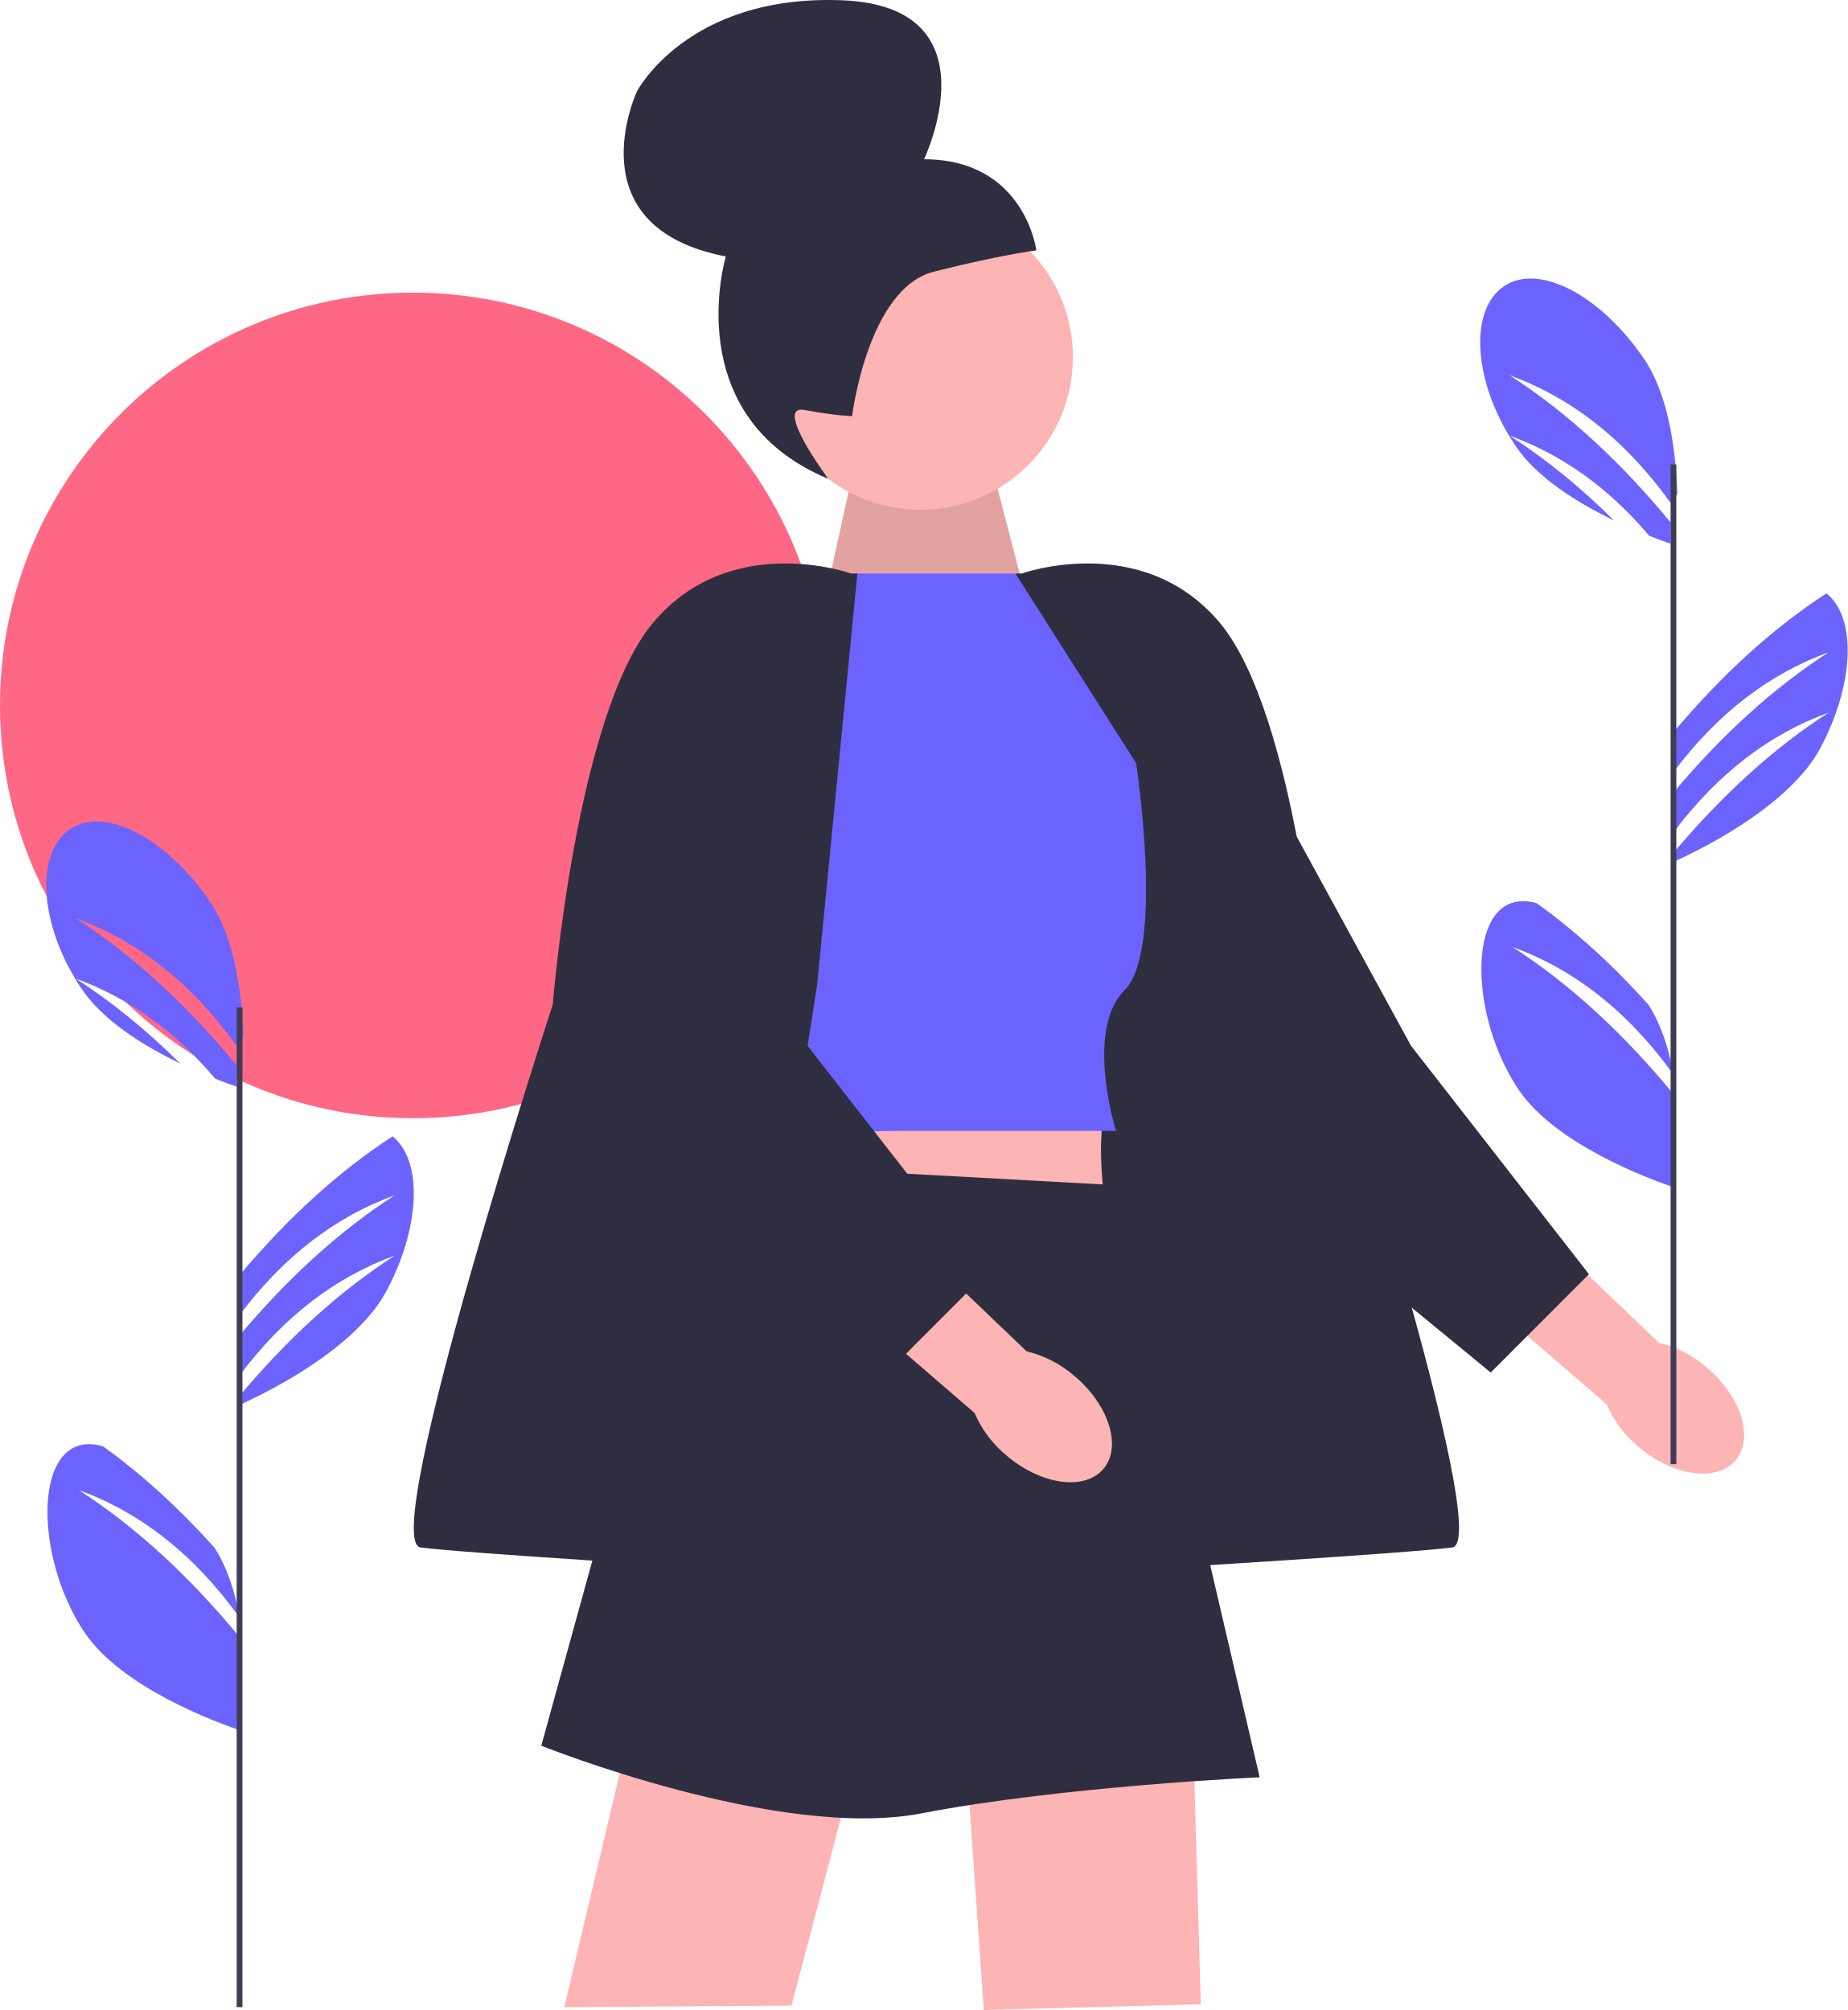
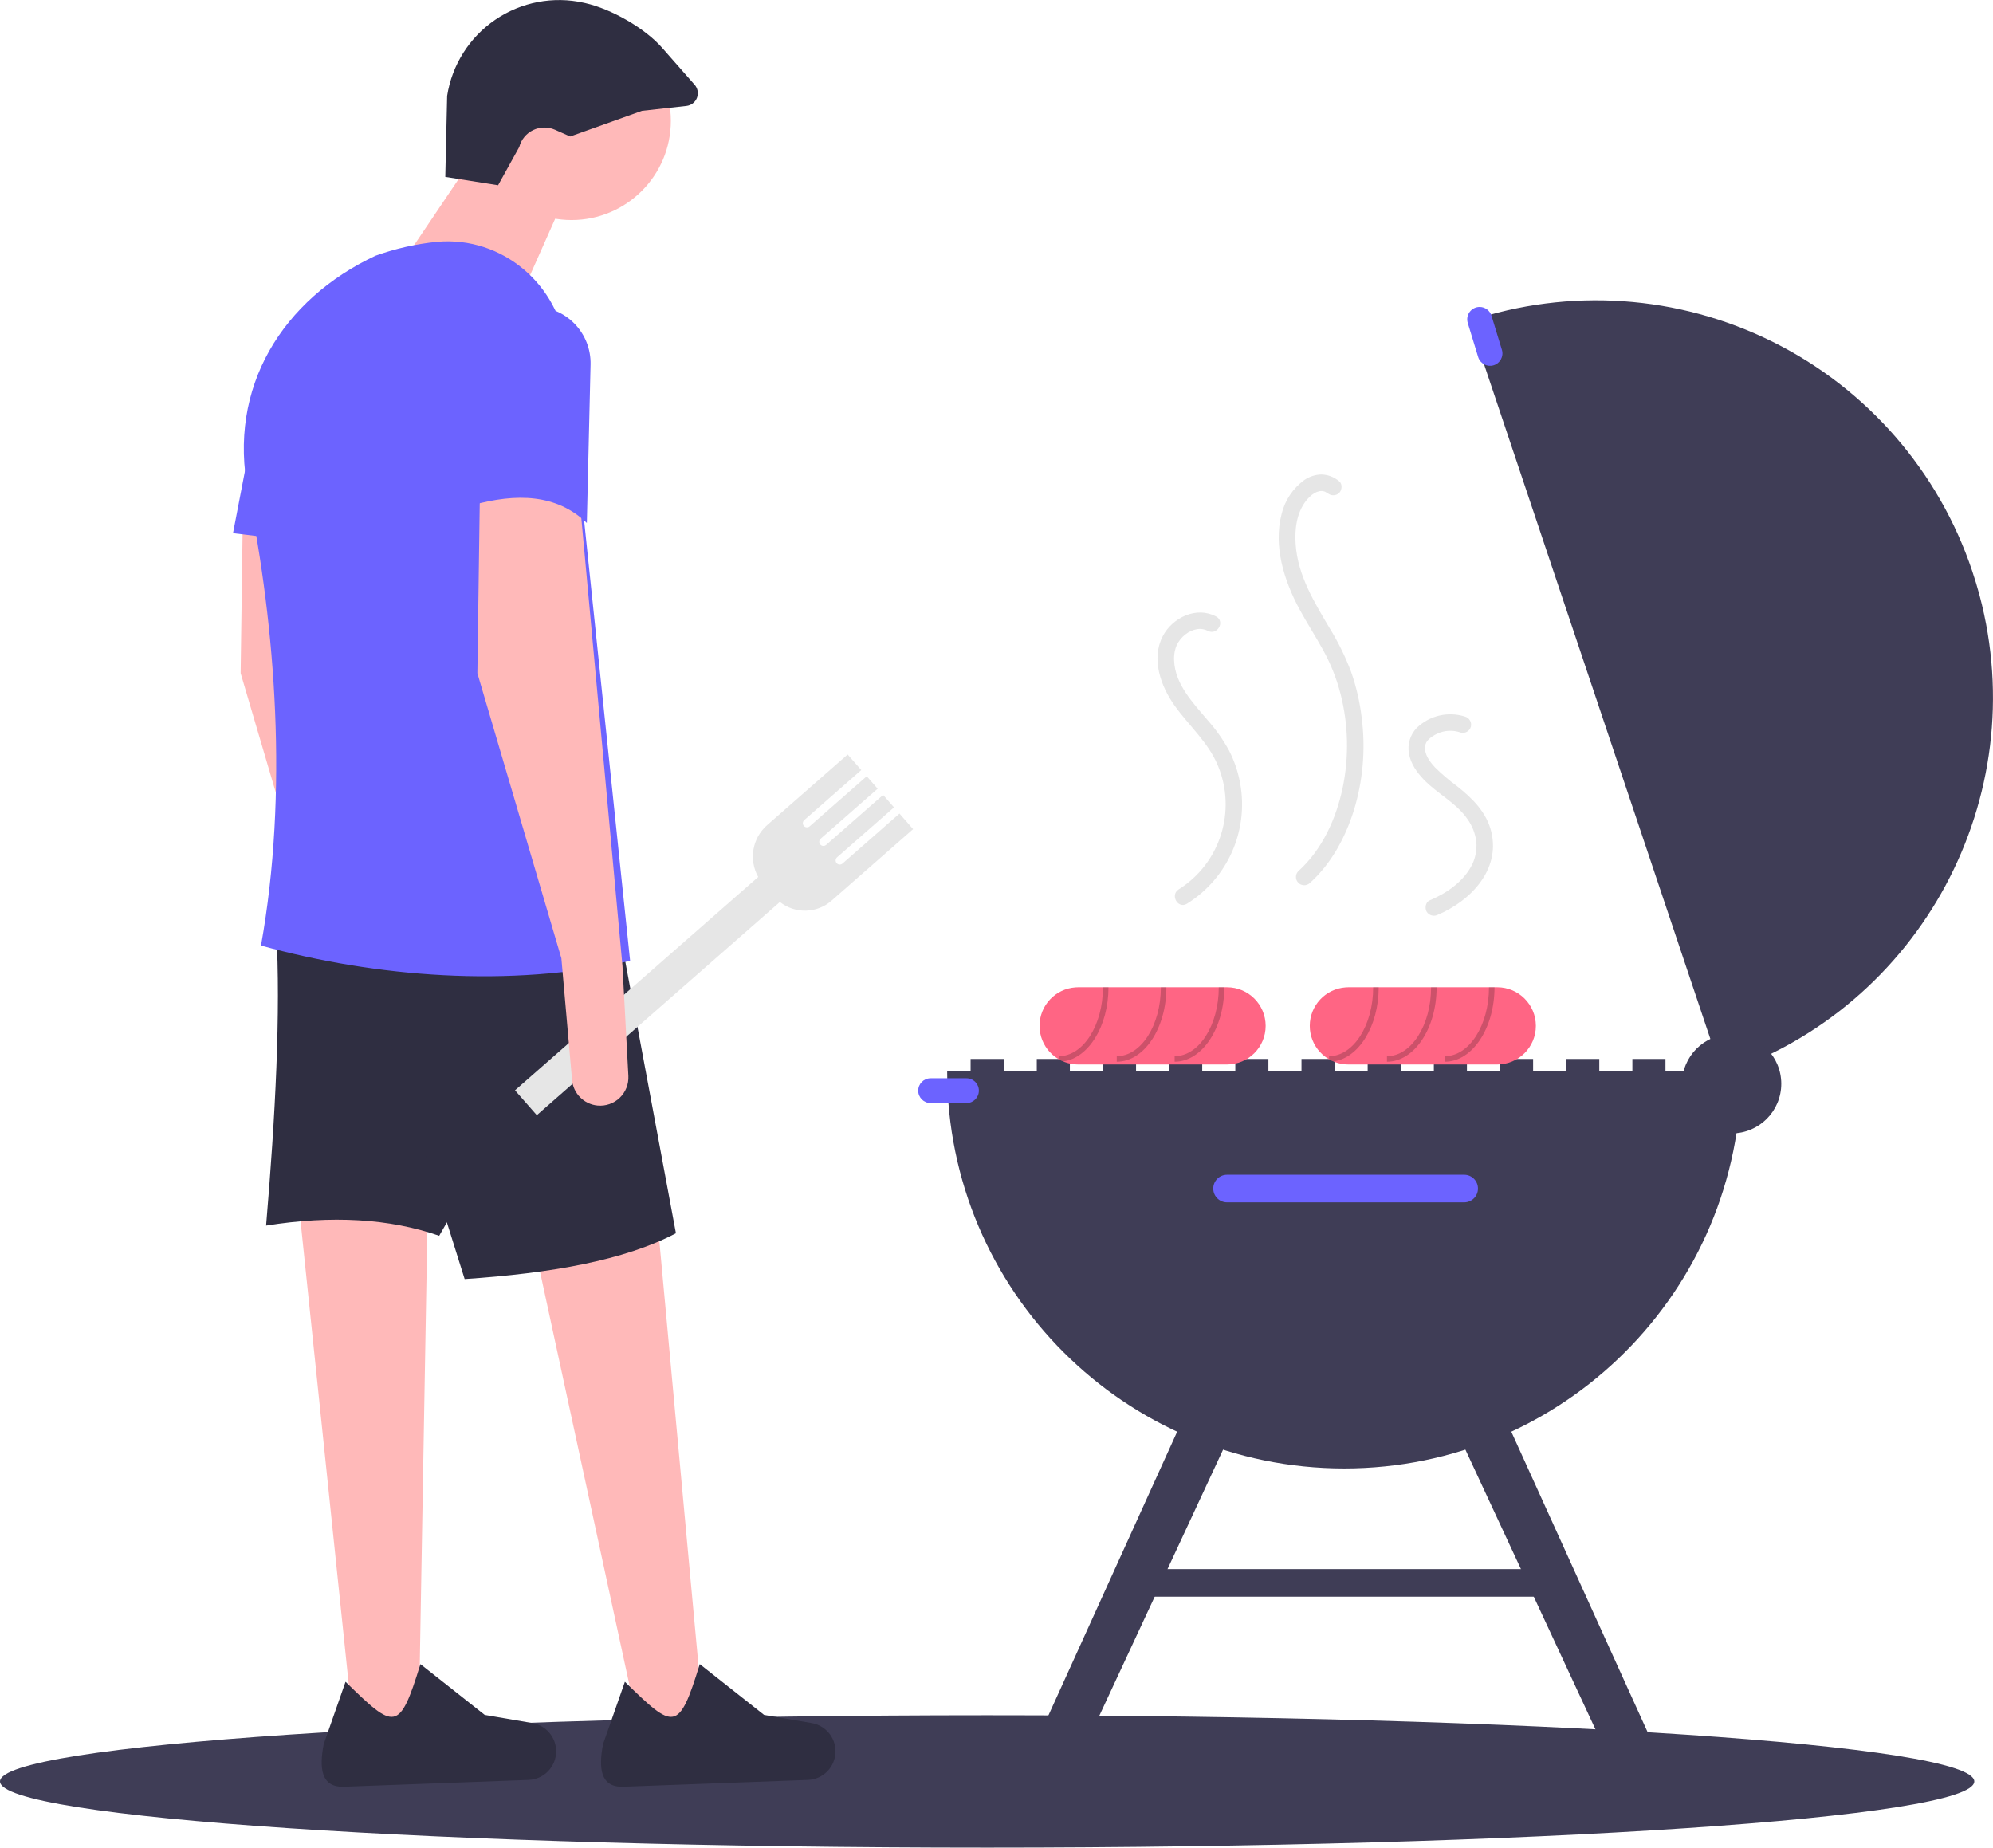
- <svg xmlns="http://www.w3.org/2000/svg" width="642.997" height="699.639" viewBox="0 0 642.997 699.639">
-   <path d="m526.369,329.639c19.9,12.83,38.54,30.01,56,51.2v32.4c-8.52-2.9-41.04-14.92-53.88-33.93-14.84-21.97-17.48-55.32-5.12-63.67,3.22-2.17,7.13-2.44,11.42-1.25,13.53,9.73,26.47,21.53,38.83,35.28,4.38,6.73,7.09,15.3,8.75,23.96v.41c-15.99-22.26-34.79-36.7-56-44.4Z" fill="#6c63ff" />
-   <path d="m525.369,130.639c19.9,12.83,38.54,30.01,56,51.2v7.4c-1.67-.57-4.25-1.48-7.43-2.73-14.28-16.93-30.56-28.33-48.57-34.87,12.6,8.12,24.7,17.99,36.31,29.52-12.28-5.91-26.64-14.67-34.19-25.85-.8-1.18-1.56-2.37-2.28-3.57-12.7-21.08-13.54-44.2-1.84-52.1,12.36-8.35,34.03,3.48,48.87,25.44,8.58,12.71,10.99,32.43,11.48,46.78-.79,1.04-1.57,2.1-2.35,3.18-15.99-22.26-34.79-36.7-56-44.4Z" fill="#6c63ff" />
-   <path d="m638.649,248.844v.01c-1.42,3.93-3.2,7.9-5.32,11.81-3.15,5.82-7.99,11.22-13.47,16.05-5.87,5.18-12.49,9.7-18.58,13.37-8.5,5.13-15.97,8.61-18.91,9.93v-3.15c16.89-20.1,34.85-36.48,54-48.82-20.34,7.38-38.45,20.98-54,41.71v-13.89c16.89-20.1,34.85-36.48,54-48.82-20.34,7.38-38.45,20.98-54,41.71v-13.89c16.67-19.83,34.37-36.04,53.24-48.32,8.84,7.11,9.61,24.26,3.04,42.3v-0Z" fill="#6c63ff" />
-   <circle cx="143.685" cy="245.545" r="143.685" fill="#ff6884" />
-   <path id="uuid-9ac3c440-2c29-483e-b5ea-f157a67fda2d-310" d="m593.865,475.911c12.085,10.18,16.628,24.668,10.148,32.358-6.48,7.69-21.527,5.67-33.615-4.516-4.884-4.003-8.739-9.117-11.242-14.914l-50.66-43.781,21.052-23.336,47.707,45.638c6.14,1.483,11.836,4.415,16.611,8.551h0Z" fill="#fcb4b4" />
-   <polygon points="552.958 443.519 491.027 363.994 432.369 256.639 430.848 405.529 518.774 477.745 552.958 443.519" fill="#2f2e41" />
-   <polygon points="283.556 224.624 297.743 160.118 345.163 162.399 357.336 209.194 283.556 224.624" fill="#fcb4b4" />
-   <polygon points="283.556 224.624 297.743 160.118 345.163 162.399 357.336 209.194 283.556 224.624" isolation="isolate" opacity=".1" />
-   <circle cx="320.28" cy="124.338" r="53.088" fill="#fcb4b4" />
-   <path d="m296.533,144.84v-0s-5.356-.052-16.496-2.123c-11.14-2.072,8.202,23.96,8.202,23.96-52.424-21.89-35.648-77.414-35.648-77.414-53.204-10.175-30.916-57.473-30.916-57.473,0,0,17.538-33.845,71.451-31.691,53.913,2.154,28.444,55.327,28.444,55.327,35.126.067,39.078,31.723,39.078,31.723,0,0-12.663,1.581-35.675,7.421-23.012,5.84-28.439,50.27-28.439,50.27l-0.0 0-0.0 0h-0Z" fill="#2f2e41" />
-   <path d="m294.428,204.308l-2.398-4.669s-42.661,4.945-49.661,11.472-23,35.528-23,35.528l35,30,40.059-72.331v-0Z" fill="#ffb6b6" />
-   <path d="m347.369,203.174s32-8.535,50,9.465,39,51,39,51l-1,26-50-24.102-38-62.362v-0Z" fill="#ffb6b6" />
-   <path d="m355.527,199.639s41.843-15,68.843,17,35,133,35,133c0,0,61,187,46,189s-106.54,7.528-106.54,7.528l-31.46-203.528-14-143h2.157v0Z" fill="#2f2e41" />
-   <path d="m259.369,379.639l-10,36,136,10s-5-30.094,0-41.047l-126-4.953Z" fill="#fcb4b4" />
-   <polygon points="336.369 613.639 342.369 699.639 417.889 697.639 415.369 610.639 336.369 613.639" fill="#fcb4b4" />
-   <polygon points="218.545 605.132 196.369 698.639 275.428 698.104 295.57 621.673 218.545 605.132" fill="#fcb4b4" />
-   <path d="m353.369,199.639h-61.339l-49.661,66,11,135s25-7,60-7h75s-11-35,3-49,4-79,4-79l-42-66v-0Z" fill="#6c63ff" />
-   <path d="m244.369,404.639l-56,203s82.46,33.134,132.23,23.567,117.77-12.567,117.77-12.567l-48-206-146-8v0Z" fill="#2f2e41" />
-   <path id="uuid-73c6c48b-3ad6-4bf4-ae9b-2aead64e96c3-311" d="m373.865,478.911c12.085,10.18,16.628,24.668,10.148,32.358-6.48,7.69-21.527,5.67-33.616-4.516-4.884-4.003-8.739-9.117-11.242-14.914l-50.66-43.781,21.052-23.336,47.707,45.638c6.14,1.483,11.836,4.415,16.611,8.551Z" fill="#fcb4b4" />
-   <polygon points="342.958 443.519 281.027 363.994 222.369 256.639 220.848 405.529 308.774 477.745 342.958 443.519" fill="#2f2e41" />
-   <path d="m296.212,199.639s-41.843-15-68.843,17-35,133-35,133c0,0-61,187-46,189s106.54,7.528,106.54,7.528l31.46-203.528,14-143h-2.157v0Z" fill="#2f2e41" />
-   <rect x="581.369" y="161.639" width="2" height="348" fill="#3f3d56" />
-   <path d="m27.369,518.639c19.9,12.83,38.54,30.01,56,51.2v32.4c-8.52-2.9-41.04-14.92-53.88-33.93-14.84-21.97-17.48-55.32-5.12-63.67,3.22-2.17,7.13-2.44,11.42-1.25,13.53,9.73,26.47,21.53,38.83,35.28,4.38,6.73,7.09,15.3,8.75,23.96v.41c-15.99-22.26-34.79-36.7-56-44.4Z" fill="#6c63ff" />
-   <path d="m26.369,319.639c19.9,12.83,38.54,30.01,56,51.2v7.4c-1.67-.57-4.25-1.48-7.43-2.73-14.28-16.93-30.56-28.33-48.57-34.87,12.6,8.12,24.7,17.99,36.31,29.52-12.28-5.91-26.64-14.67-34.19-25.85-.8-1.18-1.56-2.37-2.28-3.57-12.7-21.08-13.54-44.2-1.84-52.1,12.36-8.35,34.03,3.48,48.87,25.44,8.58,12.71,10.99,32.43,11.48,46.78-.79,1.04-1.57,2.1-2.35,3.18-15.99-22.26-34.79-36.7-56-44.4Z" fill="#6c63ff" />
-   <path d="m139.649,437.844v.01c-1.42,3.93-3.2,7.9-5.32,11.81-3.15,5.82-7.99,11.22-13.47,16.05-5.87,5.18-12.49,9.7-18.58,13.37-8.5,5.13-15.97,8.61-18.91,9.93v-3.15c16.89-20.1,34.85-36.48,54-48.82-20.34,7.38-38.45,20.98-54,41.71v-13.89c16.89-20.1,34.85-36.48,54-48.82-20.34,7.38-38.45,20.98-54,41.71v-13.89c16.67-19.83,34.37-36.04,53.24-48.32,8.84,7.11,9.61,24.26,3.04,42.3Z" fill="#6c63ff" />
-   <rect x="82.369" y="350.639" width="2" height="348" fill="#3f3d56" />
+ <svg xmlns="http://www.w3.org/2000/svg" data-name="Layer 1" width="722.782" height="670.023" viewBox="0 0 722.782 670.023">
+   <ellipse cx="358" cy="646.023" rx="358" ry="24" fill="#3f3d56" />
+   <rect x="352" y="384.023" width="12" height="7" fill="#3f3d56" />
+   <rect x="376" y="384.023" width="12" height="7" fill="#3f3d56" />
+   <rect x="400" y="384.023" width="12" height="7" fill="#3f3d56" />
+   <rect x="424" y="384.023" width="12" height="7" fill="#3f3d56" />
+   <rect x="448" y="384.023" width="12" height="7" fill="#3f3d56" />
+   <rect x="472" y="384.023" width="12" height="7" fill="#3f3d56" />
+   <rect x="496" y="384.023" width="12" height="7" fill="#3f3d56" />
+   <rect x="520" y="384.023" width="12" height="7" fill="#3f3d56" />
+   <rect x="544" y="384.023" width="12" height="7" fill="#3f3d56" />
+   <rect x="568" y="384.023" width="12" height="7" fill="#3f3d56" />
+   <rect x="592" y="384.023" width="12" height="7" fill="#3f3d56" />
+   <path d="M870.109,503.512a144,144,0,1,1-288,0Z" transform="translate(-238.6089 -114.9884)" fill="#3f3d56" />
+   <path d="M863.149,504.432l-91.6-273.04a143.901,143.901,0,0,1,182.32,90.72c.97,2.89,1.85,5.8,2.63,8.71A144.007,144.007,0,0,1,863.149,504.432Z" transform="translate(-238.6089 -114.9884)" fill="#3f3d56" />
+   <circle cx="628" cy="393.023" r="18" fill="#3f3d56" />
+   <path d="M683.609,541.012a5,5,0,1,0,0,10h86a5,5,0,0,0,0-10Z" transform="translate(-238.6089 -114.9884)" fill="#6c63ff" />
+   <polygon points="607 649.023 589.094 649.685 524.584 510.95 540.906 503.361 607 649.023" fill="#3f3d56" />
+   <polygon points="368 649.023 385.906 649.685 450.416 510.95 434.094 503.361 368 649.023" fill="#3f3d56" />
+   <rect x="414" y="569.023" width="148" height="10" fill="#3f3d56" />
+   <path d="M775.21,226.294a4.501,4.501,0,0,0-4.303,5.814l3.794,12.434a4.501,4.501,0,0,0,8.609-2.626l-3.794-12.434A4.51,4.51,0,0,0,775.21,226.294Z" transform="translate(-238.6089 -114.9884)" fill="#6c63ff" />
+   <path d="M576.109,506.012a4.5,4.5,0,0,0,0,9h13a4.5,4.5,0,0,0,0-9Z" transform="translate(-238.6089 -114.9884)" fill="#6c63ff" />
+   <path d="M683.609,473.012h-54c-.34,0-.67.01-1,.04a13.997,13.997,0,0,0-.03,27.92c.34.03.68.04,1.03.04h54a14,14,0,0,0,0-28Z" transform="translate(-238.6089 -114.9884)" fill="#ff6584" />
+   <path d="M624.169,499.902c9.2-1.18,16.44-12.79,16.44-26.89h-2c0,13.79-7.18,25-16,25v1.12Z" transform="translate(-238.6089 -114.9884)" opacity="0.2" />
+   <path d="M643.609,500.012v-2c8.822,0,16-11.215,16-25h2C661.609,487.899,653.534,500.012,643.609,500.012Z" transform="translate(-238.6089 -114.9884)" opacity="0.2" />
+   <path d="M664.609,500.012v-2c8.822,0,16-11.215,16-25h2C682.609,487.899,674.534,500.012,664.609,500.012Z" transform="translate(-238.6089 -114.9884)" opacity="0.2" />
+   <path d="M781.609,473.012h-54c-.34,0-.67.01-1,.04a13.997,13.997,0,0,0-.03,27.92c.34.03.68.04,1.03.04h54a14,14,0,0,0,0-28Z" transform="translate(-238.6089 -114.9884)" fill="#ff6584" />
+   <path d="M722.169,499.902c9.2-1.18,16.44-12.79,16.44-26.89h-2c0,13.79-7.18,25-16,25v1.12Z" transform="translate(-238.6089 -114.9884)" opacity="0.2" />
+   <path d="M741.609,500.012v-2c8.822,0,16-11.215,16-25h2C759.609,487.899,751.534,500.012,741.609,500.012Z" transform="translate(-238.6089 -114.9884)" opacity="0.2" />
+   <path d="M762.609,500.012v-2c8.822,0,16-11.215,16-25h2C780.609,487.899,772.534,500.012,762.609,500.012Z" transform="translate(-238.6089 -114.9884)" opacity="0.2" />
+   <path d="M679.657,338.568c-7.077-3.823-15.826.346-19.353,7.114-4.29,8.232-.734,18.128,4.268,25.164,5.198,7.311,12.253,13.346,15.722,21.796a36.432,36.432,0,0,1-14.213,44.867c-3.255,2.059-.248,7.253,3.028,5.181a42.425,42.425,0,0,0,19.325-43.221,42.365,42.365,0,0,0-4.128-12.363,59.443,59.443,0,0,0-7.808-11.035c-5.205-6.161-11.758-12.952-12.085-21.523a13.549,13.549,0,0,1,.231-3.32,11.675,11.675,0,0,1,.693-2.227,10.857,10.857,0,0,1,3.152-3.933,9.591,9.591,0,0,1,4.291-1.943,6.435,6.435,0,0,1,3.848.623c3.397,1.835,6.43-3.343,3.028-5.181Z" transform="translate(-238.6089 -114.9884)" fill="#e6e6e6" />
+   <path d="M769.94,374.862a17.5,17.5,0,0,0-17.508,4.069,10.633,10.633,0,0,0-2.844,9.284c.572,3.636,2.868,6.865,5.358,9.468,4.873,5.092,11.693,8.385,15.779,14.231a17.86,17.86,0,0,1,3.301,8.468,15.997,15.997,0,0,1-1.464,8.004c-3.048,6.196-9.099,10.41-15.481,13.123-1.491.634-1.82,2.833-1.076,4.105A3.08,3.08,0,0,0,760.11,446.69c11.744-4.992,22.609-16.174,19.37-29.912-1.704-7.227-6.926-12.327-12.55-16.761a70.329,70.329,0,0,1-7.892-6.735c-1.945-2.066-3.965-4.886-3.608-7.685a4.251,4.251,0,0,1,1.348-2.528,11.63,11.63,0,0,1,2.972-1.975,11.18,11.18,0,0,1,8.595-.446,3.028,3.028,0,0,0,3.69-2.095,3.062,3.062,0,0,0-2.095-3.69Z" transform="translate(-238.6089 -114.9884)" fill="#e6e6e6" />
+   <path d="M724.264,289.513a10.293,10.293,0,0,0-6.395-2.463,11.295,11.295,0,0,0-6.228,2.014,21.441,21.441,0,0,0-8.252,12.364c-3.032,11.613.923,24.131,6.418,34.359,2.778,5.171,6.013,10.078,8.81,15.239a67.632,67.632,0,0,1,6.162,15.636,75.589,75.589,0,0,1,.743,34.128c-2.401,11.231-7.452,22.352-16.046,30.101a3,3,0,0,0,4.243,4.243c7.627-6.878,12.728-16.313,15.807-26.014a79.763,79.763,0,0,0,2.913-33.895,77.697,77.697,0,0,0-3.846-16.622,91.763,91.763,0,0,0-7.632-15.579c-5.639-9.535-11.643-19.179-12.459-30.532-.401-5.583.297-11.402,3.751-15.892-.189.246.152-.179.153-.18q.314-.376.651-.732a13.266,13.266,0,0,1,1.378-1.283c-.104.083-.37.26.114-.075.24-.167.486-.327.738-.475.205-.121.416-.228.626-.339q.187-.095.379-.18-.438.189.049.004c.235-.074,1.397-.325.752-.243a6.034,6.034,0,0,1,.648-.042c.092-.002.901.04.506-.003-.462-.051.366.082.371.084a5.936,5.936,0,0,1,.762.241c-.624-.249,1.024.677.643.381a3.099,3.099,0,0,0,4.243,0c1.035-1.035,1.287-3.243,0-4.243Z" transform="translate(-238.6089 -114.9884)" fill="#e6e6e6" />
+   <polygon points="255.288 625.401 232.67 631.401 191.127 439.38 237.748 435.225 255.288 625.401" fill="#ffb9b9" />
+   <polygon points="151.804 628.352 128.666 631.848 108.331 436.439 155.126 437.398 151.804 628.352" fill="#ffb9b9" />
+   <path d="M378.5,465.281l2.137,39.882a10.239,10.239,0,0,1-11.152,10.745h0a10.239,10.239,0,0,1-9.273-9.303l-3.868-44.094-30.465-103.396.923-66.469,36.004,1.846Z" transform="translate(-238.6089 -114.9884)" fill="#ffb9b9" />
+   <path d="M397.887,563.138q-27.052-9.392-62.776-3.693c3.378-40.01,5.334-77.164,3.693-107.089H461.586Z" transform="translate(-238.6089 -114.9884)" fill="#2f2e41" />
+   <path d="M483.742,562.215c-18.588,9.833-45.476,14.54-76.624,16.617l-38.774-123.706,95.088-1.846Z" transform="translate(-238.6089 -114.9884)" fill="#2f2e41" />
+   <path d="M531.607,760.463l-66.89,2.477c-8.568.317-9.02-7.041-7.403-15.461l7.919-22.612c17.83,17.467,19.509,18.444,27.152-6.404l23.326,18.424,17.266,2.96a10.387,10.387,0,0,1,8.632,10.254v0A10.387,10.387,0,0,1,531.607,760.463Z" transform="translate(-238.6089 -114.9884)" fill="#2f2e41" />
+   <path d="M430.297,760.463l-66.89,2.477c-8.568.317-9.02-7.041-7.403-15.461l7.919-22.612c17.83,17.467,19.509,18.444,27.152-6.404l23.326,18.424,17.266,2.96a10.387,10.387,0,0,1,8.632,10.254v0A10.387,10.387,0,0,1,430.297,760.463Z" transform="translate(-238.6089 -114.9884)" fill="#2f2e41" />
+   <circle cx="207.283" cy="43.797" r="36.004" fill="#ffb9b9" />
+   <polygon points="188.819 107.496 146.353 94.572 174.972 52.105 207.283 65.953 188.819 107.496" fill="#ffb9b9" />
+   <path d="M467.125,463.435c-43.655,9.815-92.116,5.921-133.861-5.539,9.997-55.745,5.17-115.623-4.616-164.326-7.66-38.121,12.547-70.11,46.159-85.856a93.606,93.606,0,0,1,22.379-5.039c23.578-2.089,44.324,15.59,46.784,39.132Z" transform="translate(-238.6089 -114.9884)" fill="#6c63ff" />
+   <polygon points="114.965 197.045 84.5 193.352 93.732 145.347 114.965 145.347 114.965 197.045" fill="#6c63ff" />
+   <path d="M445.389,164.486l-5.516-2.451a9.428,9.428,0,0,0-12.943,6.243h0l-7.687,13.889-19.145-3.03.669-29.401A41.098,41.098,0,0,1,450.385,116.009l.523.118c9.347,2.114,21.48,8.977,27.814,16.18l11.802,13.422a4.637,4.637,0,0,1-2.966,7.669l-16.141,1.781Z" transform="translate(-238.6089 -114.9884)" fill="#2f2e41" />
+   <path d="M564.81,410.025,544.136,428.159a1.5,1.5,0,0,1-1.978-2.255l20.674-18.134-3.956-4.511-20.674,18.134a1.5,1.5,0,0,1-1.978-2.255l20.674-18.134-3.956-4.511-20.674,18.134a1.5,1.5,0,1,1-1.978-2.255l20.674-18.134-4.946-5.638-29.216,25.626a15.14,15.14,0,0,0-3.219,18.786l-88.206,77.369,7.913,9.021,88.149-77.319a14.661,14.661,0,0,0,18.747-.482l29.571-25.938Z" transform="translate(-238.6089 -114.9884)" fill="#e6e6e6" />
+   <path d="M464.356,465.281l2.137,39.882a10.239,10.239,0,0,1-11.152,10.745h0a10.239,10.239,0,0,1-9.273-9.303l-3.868-44.094-30.465-103.396.923-66.469,36.004,1.846Z" transform="translate(-238.6089 -114.9884)" fill="#ffb9b9" />
+   <path d="M451.431,304.648c-10.955-10.509-25.415-10.894-41.543-6.462V248.572a22.394,22.394,0,0,1,22.394-22.394h0a20.507,20.507,0,0,1,20.501,20.989Z" transform="translate(-238.6089 -114.9884)" fill="#6c63ff" />
</svg>
